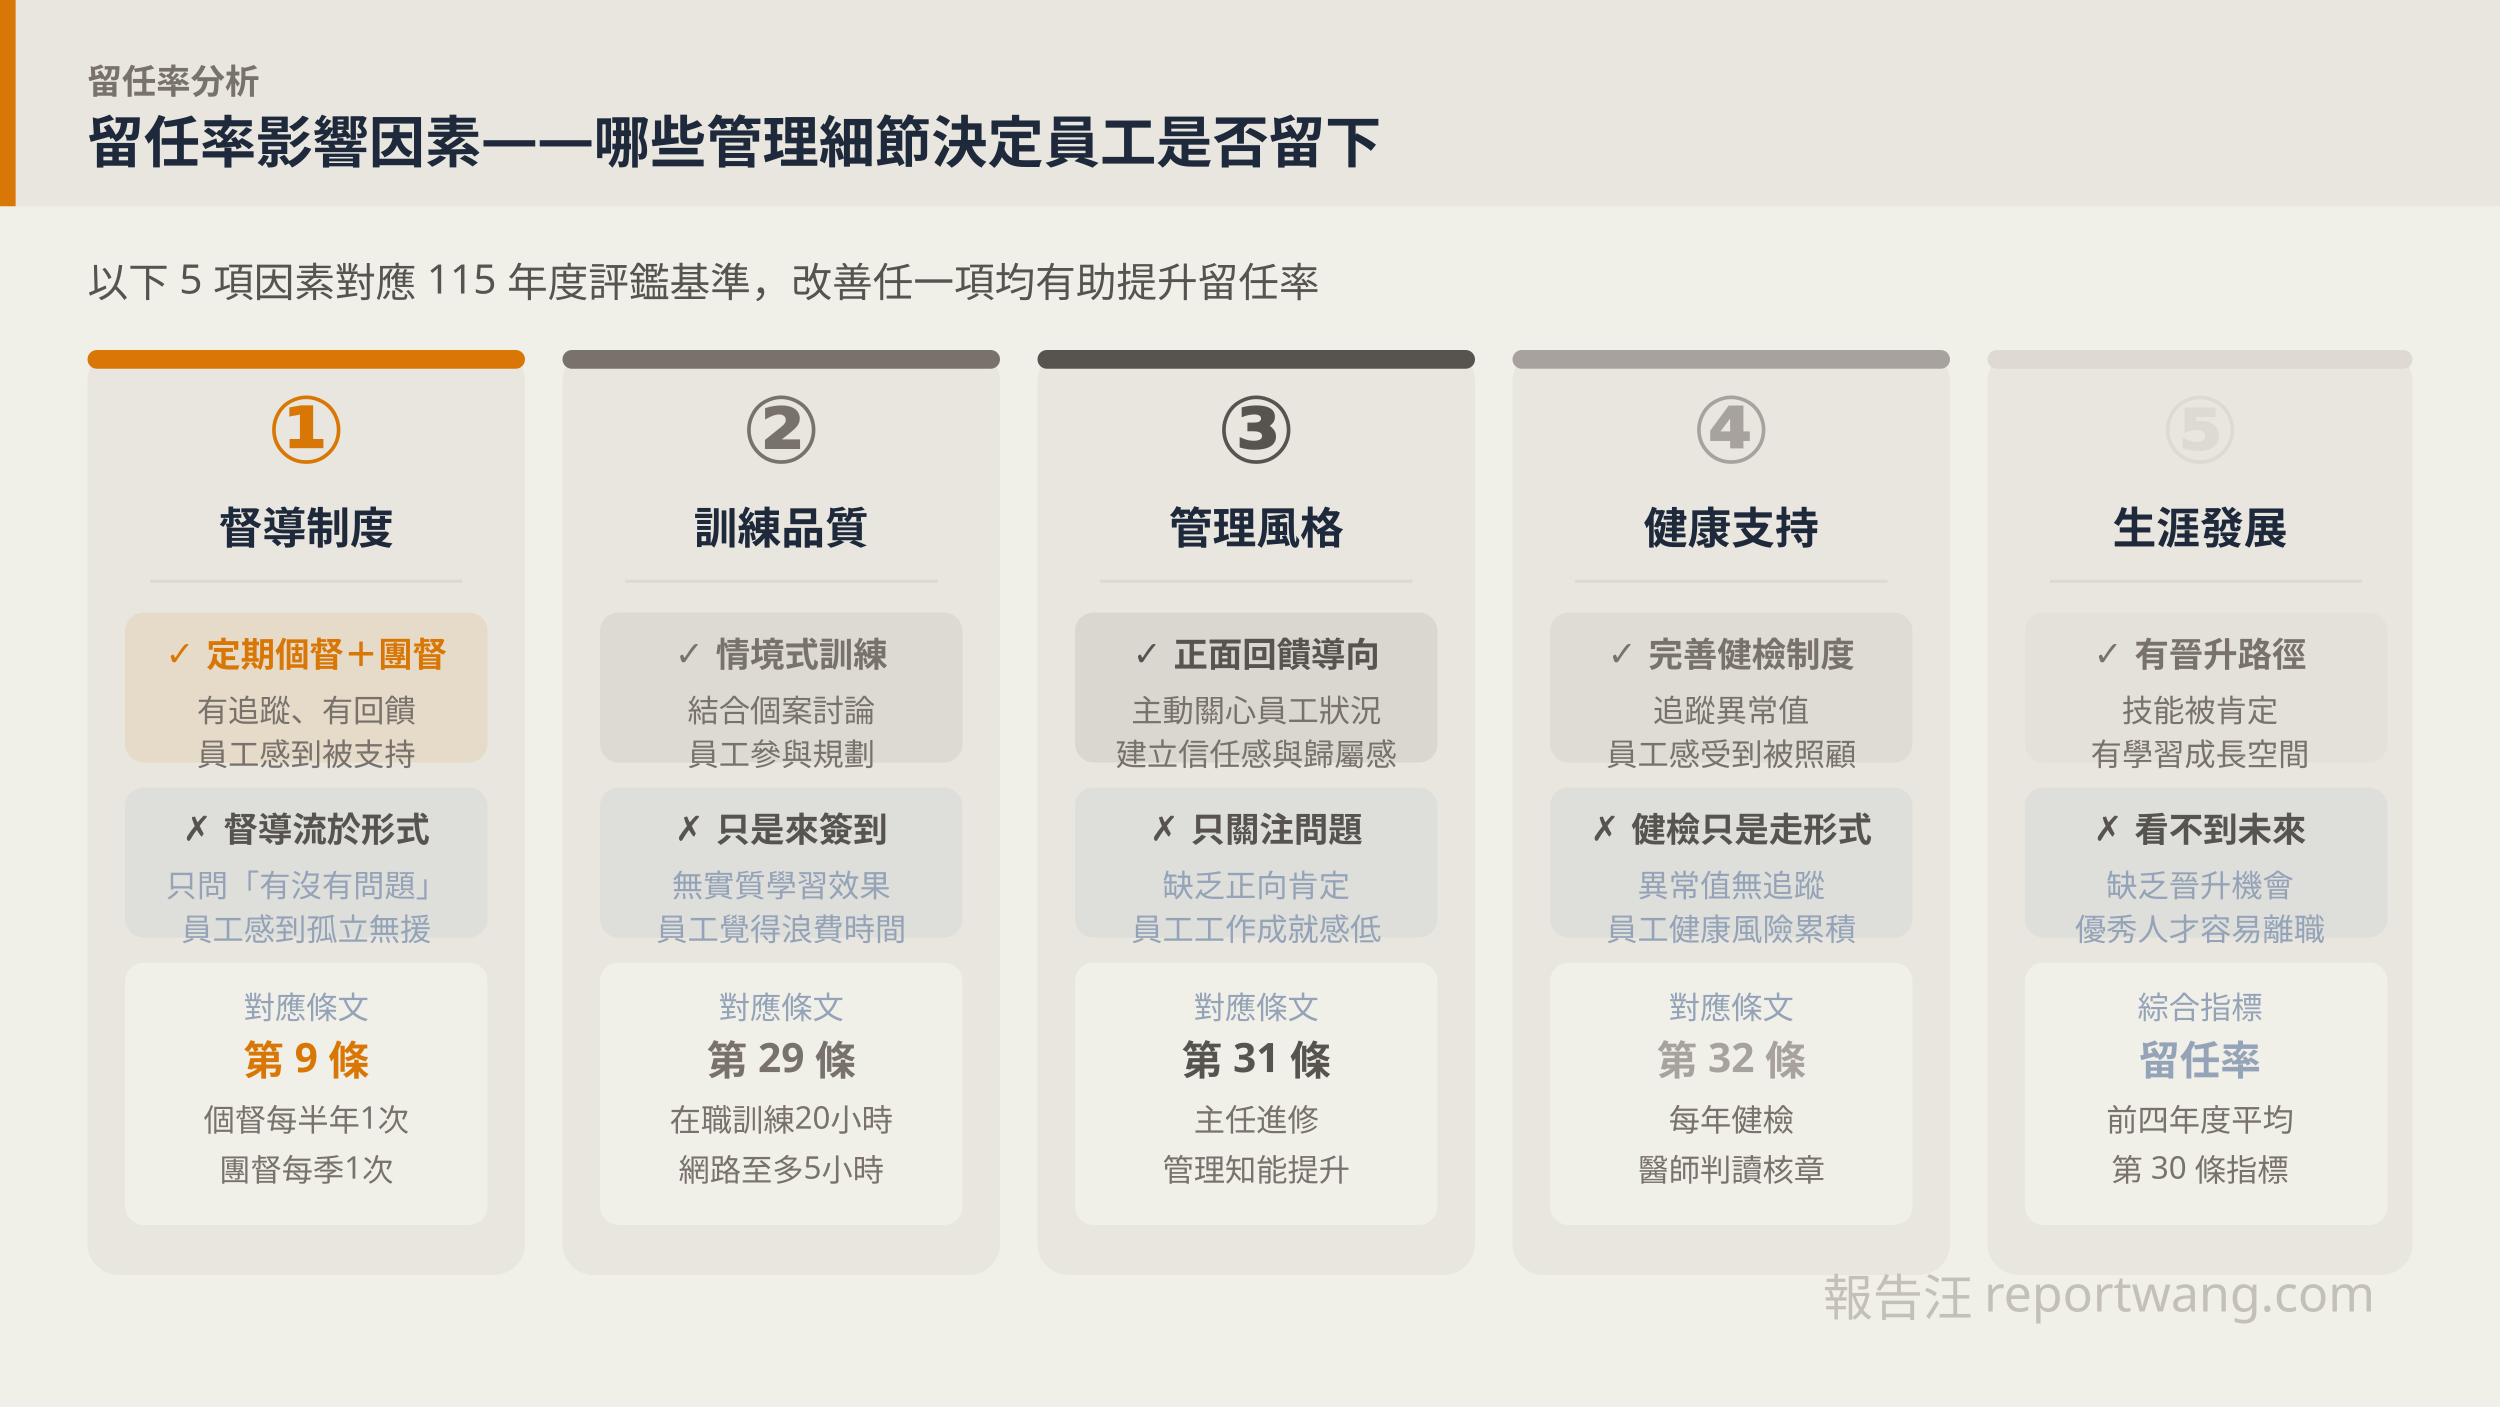
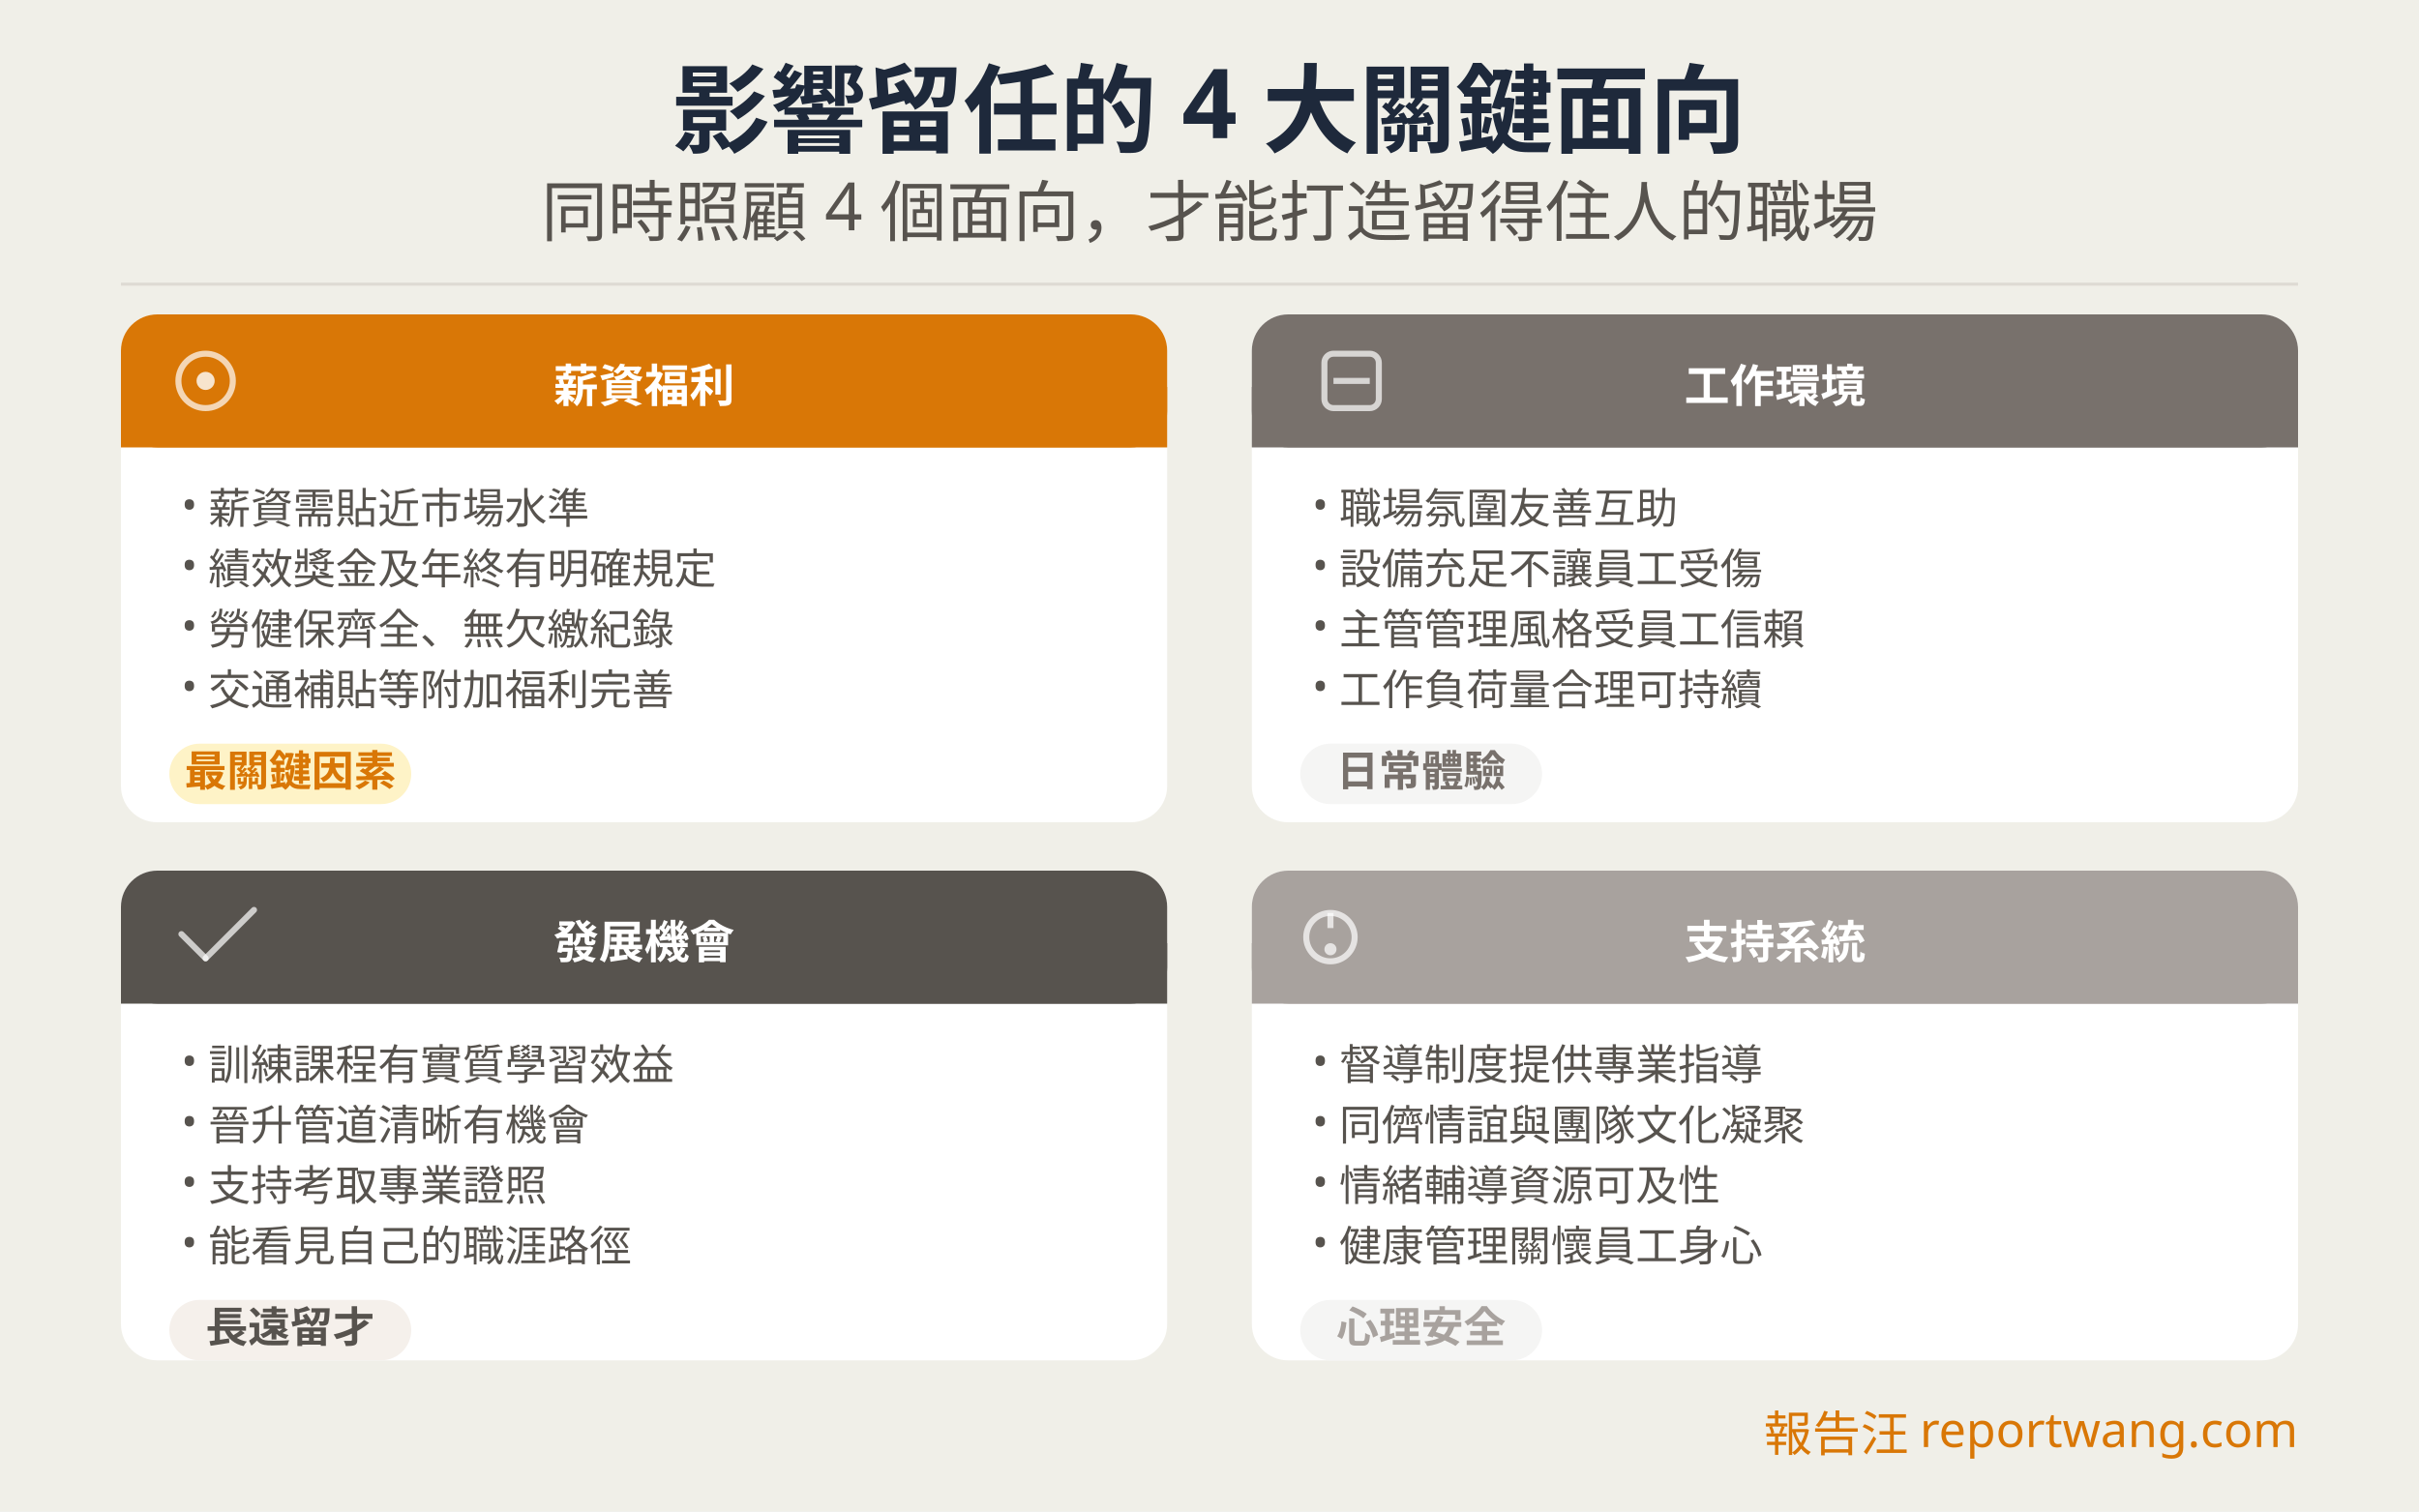
- <svg xmlns="http://www.w3.org/2000/svg" width="800" height="450" viewBox="0 0 800 450" font-family="'Noto Sans TC', sans-serif">
-   <rect width="800" height="450" fill="#f0efe8" />
-   <rect x="0" y="0" width="800" height="66" fill="#e8e6de" />
-   <rect x="0" y="0" width="5" height="66" fill="#d97706" />
-   <text x="28" y="30" font-size="11" fill="#78716c" font-weight="600">留任率分析</text>
-   <text x="28" y="52" font-size="18" fill="#1e293b" font-weight="800">留任率影響因素——哪些管理細節決定員工是否留下</text>
-   <text x="28" y="95" font-size="13" fill="#57534e">以下 5 項因素對應 115 年度評鑑基準，改善任一項均有助提升留任率</text>
-   <rect x="28" y="112" width="140" height="296" rx="10" fill="#e8e6de" />
-   <rect x="28" y="112" width="140" height="6" rx="3" fill="#d97706" />
-   <text x="98" y="148" font-size="30" fill="#d97706" text-anchor="middle" font-weight="900">①</text>
-   <text x="98" y="174" font-size="14" fill="#1e293b" text-anchor="middle" font-weight="700">督導制度</text>
-   <line x1="48" y1="186" x2="148" y2="186" stroke="#dedad3" stroke-width="1" />
-   <rect x="40" y="196" width="116" height="48" rx="6" fill="#d97706" opacity="0.1" />
-   <text x="98" y="213" font-size="11" fill="#d97706" text-anchor="middle" font-weight="700">✓ 定期個督＋團督</text>
-   <text x="98" y="231" font-size="10" fill="#78716c" text-anchor="middle">有追蹤、有回饋</text>
-   <text x="98" y="245" font-size="10" fill="#78716c" text-anchor="middle">員工感到被支持</text>
-   <rect x="40" y="252" width="116" height="48" rx="6" fill="#94a3b8" opacity="0.12" />
-   <text x="98" y="269" font-size="11" fill="#57534e" text-anchor="middle" font-weight="700">✗ 督導流於形式</text>
-   <text x="98" y="287" font-size="10" fill="#94a3b8" text-anchor="middle">只問「有沒有問題」</text>
-   <text x="98" y="301" font-size="10" fill="#94a3b8" text-anchor="middle">員工感到孤立無援</text>
-   <rect x="40" y="308" width="116" height="84" rx="6" fill="#f0efe8" />
-   <text x="98" y="326" font-size="10" fill="#94a3b8" text-anchor="middle">對應條文</text>
-   <text x="98" y="344" font-size="13" fill="#d97706" text-anchor="middle" font-weight="800">第 9 條</text>
-   <text x="98" y="362" font-size="10" fill="#78716c" text-anchor="middle">個督每半年1次</text>
-   <text x="98" y="378" font-size="10" fill="#78716c" text-anchor="middle">團督每季1次</text>
-   <rect x="180" y="112" width="140" height="296" rx="10" fill="#e8e6de" />
-   <rect x="180" y="112" width="140" height="6" rx="3" fill="#78716c" />
-   <text x="250" y="148" font-size="30" fill="#78716c" text-anchor="middle" font-weight="900">②</text>
-   <text x="250" y="174" font-size="14" fill="#1e293b" text-anchor="middle" font-weight="700">訓練品質</text>
-   <line x1="200" y1="186" x2="300" y2="186" stroke="#dedad3" stroke-width="1" />
-   <rect x="192" y="196" width="116" height="48" rx="6" fill="#78716c" opacity="0.1" />
-   <text x="250" y="213" font-size="11" fill="#78716c" text-anchor="middle" font-weight="700">✓ 情境式訓練</text>
-   <text x="250" y="231" font-size="10" fill="#78716c" text-anchor="middle">結合個案討論</text>
-   <text x="250" y="245" font-size="10" fill="#78716c" text-anchor="middle">員工參與規劃</text>
-   <rect x="192" y="252" width="116" height="48" rx="6" fill="#94a3b8" opacity="0.12" />
-   <text x="250" y="269" font-size="11" fill="#57534e" text-anchor="middle" font-weight="700">✗ 只是來簽到</text>
-   <text x="250" y="287" font-size="10" fill="#94a3b8" text-anchor="middle">無實質學習效果</text>
-   <text x="250" y="301" font-size="10" fill="#94a3b8" text-anchor="middle">員工覺得浪費時間</text>
-   <rect x="192" y="308" width="116" height="84" rx="6" fill="#f0efe8" />
-   <text x="250" y="326" font-size="10" fill="#94a3b8" text-anchor="middle">對應條文</text>
-   <text x="250" y="344" font-size="13" fill="#78716c" text-anchor="middle" font-weight="800">第 29 條</text>
-   <text x="250" y="362" font-size="10" fill="#78716c" text-anchor="middle">在職訓練20小時</text>
-   <text x="250" y="378" font-size="10" fill="#78716c" text-anchor="middle">網路至多5小時</text>
-   <rect x="332" y="112" width="140" height="296" rx="10" fill="#e8e6de" />
-   <rect x="332" y="112" width="140" height="6" rx="3" fill="#57534e" />
-   <text x="402" y="148" font-size="30" fill="#57534e" text-anchor="middle" font-weight="900">③</text>
-   <text x="402" y="174" font-size="14" fill="#1e293b" text-anchor="middle" font-weight="700">管理風格</text>
-   <line x1="352" y1="186" x2="452" y2="186" stroke="#dedad3" stroke-width="1" />
-   <rect x="344" y="196" width="116" height="48" rx="6" fill="#57534e" opacity="0.1" />
-   <text x="402" y="213" font-size="11" fill="#57534e" text-anchor="middle" font-weight="700">✓ 正面回饋導向</text>
-   <text x="402" y="231" font-size="10" fill="#78716c" text-anchor="middle">主動關心員工狀況</text>
-   <text x="402" y="245" font-size="10" fill="#78716c" text-anchor="middle">建立信任感與歸屬感</text>
-   <rect x="344" y="252" width="116" height="48" rx="6" fill="#94a3b8" opacity="0.12" />
-   <text x="402" y="269" font-size="11" fill="#57534e" text-anchor="middle" font-weight="700">✗ 只關注問題</text>
-   <text x="402" y="287" font-size="10" fill="#94a3b8" text-anchor="middle">缺乏正向肯定</text>
-   <text x="402" y="301" font-size="10" fill="#94a3b8" text-anchor="middle">員工工作成就感低</text>
-   <rect x="344" y="308" width="116" height="84" rx="6" fill="#f0efe8" />
-   <text x="402" y="326" font-size="10" fill="#94a3b8" text-anchor="middle">對應條文</text>
-   <text x="402" y="344" font-size="13" fill="#57534e" text-anchor="middle" font-weight="800">第 31 條</text>
-   <text x="402" y="362" font-size="10" fill="#78716c" text-anchor="middle">主任進修</text>
-   <text x="402" y="378" font-size="10" fill="#78716c" text-anchor="middle">管理知能提升</text>
-   <rect x="484" y="112" width="140" height="296" rx="10" fill="#e8e6de" />
-   <rect x="484" y="112" width="140" height="6" rx="3" fill="#a8a29e" />
-   <text x="554" y="148" font-size="30" fill="#a8a29e" text-anchor="middle" font-weight="900">④</text>
-   <text x="554" y="174" font-size="14" fill="#1e293b" text-anchor="middle" font-weight="700">健康支持</text>
-   <line x1="504" y1="186" x2="604" y2="186" stroke="#dedad3" stroke-width="1" />
-   <rect x="496" y="196" width="116" height="48" rx="6" fill="#a8a29e" opacity="0.15" />
-   <text x="554" y="213" font-size="11" fill="#78716c" text-anchor="middle" font-weight="700">✓ 完善健檢制度</text>
-   <text x="554" y="231" font-size="10" fill="#78716c" text-anchor="middle">追蹤異常值</text>
-   <text x="554" y="245" font-size="10" fill="#78716c" text-anchor="middle">員工感受到被照顧</text>
-   <rect x="496" y="252" width="116" height="48" rx="6" fill="#94a3b8" opacity="0.12" />
-   <text x="554" y="269" font-size="11" fill="#57534e" text-anchor="middle" font-weight="700">✗ 健檢只是走形式</text>
-   <text x="554" y="287" font-size="10" fill="#94a3b8" text-anchor="middle">異常值無追蹤</text>
-   <text x="554" y="301" font-size="10" fill="#94a3b8" text-anchor="middle">員工健康風險累積</text>
-   <rect x="496" y="308" width="116" height="84" rx="6" fill="#f0efe8" />
-   <text x="554" y="326" font-size="10" fill="#94a3b8" text-anchor="middle">對應條文</text>
-   <text x="554" y="344" font-size="13" fill="#a8a29e" text-anchor="middle" font-weight="800">第 32 條</text>
-   <text x="554" y="362" font-size="10" fill="#78716c" text-anchor="middle">每年健檢</text>
-   <text x="554" y="378" font-size="10" fill="#78716c" text-anchor="middle">醫師判讀核章</text>
-   <rect x="636" y="112" width="136" height="296" rx="10" fill="#e8e6de" />
-   <rect x="636" y="112" width="136" height="6" rx="3" fill="#dedad3" />
-   <text x="704" y="148" font-size="30" fill="#dedad3" text-anchor="middle" font-weight="900">⑤</text>
-   <text x="704" y="174" font-size="14" fill="#1e293b" text-anchor="middle" font-weight="700">生涯發展</text>
-   <line x1="656" y1="186" x2="756" y2="186" stroke="#dedad3" stroke-width="1" />
-   <rect x="648" y="196" width="116" height="48" rx="6" fill="#dedad3" opacity="0.4" />
-   <text x="704" y="213" font-size="11" fill="#78716c" text-anchor="middle" font-weight="700">✓ 有晉升路徑</text>
-   <text x="704" y="231" font-size="10" fill="#78716c" text-anchor="middle">技能被肯定</text>
-   <text x="704" y="245" font-size="10" fill="#78716c" text-anchor="middle">有學習成長空間</text>
-   <rect x="648" y="252" width="116" height="48" rx="6" fill="#94a3b8" opacity="0.12" />
-   <text x="704" y="269" font-size="11" fill="#57534e" text-anchor="middle" font-weight="700">✗ 看不到未來</text>
-   <text x="704" y="287" font-size="10" fill="#94a3b8" text-anchor="middle">缺乏晉升機會</text>
-   <text x="704" y="301" font-size="10" fill="#94a3b8" text-anchor="middle">優秀人才容易離職</text>
-   <rect x="648" y="308" width="116" height="84" rx="6" fill="#f0efe8" />
-   <text x="704" y="326" font-size="10" fill="#94a3b8" text-anchor="middle">綜合指標</text>
-   <text x="704" y="344" font-size="13" fill="#94a3b8" text-anchor="middle" font-weight="800">留任率</text>
-   <text x="704" y="362" font-size="10" fill="#78716c" text-anchor="middle">前四年度平均</text>
-   <text x="704" y="378" font-size="10" fill="#78716c" text-anchor="middle">第 30 條指標</text>
-   <text x="760" y="421" font-size="16" fill="#c4bfb8" text-anchor="end" font-weight="400" font-family="'Noto Sans TC', sans-serif">報告汪 reportwang.com</text>
+ <svg xmlns="http://www.w3.org/2000/svg" width="800" height="500" viewBox="0 0 800 500" font-family="'Noto Sans TC', sans-serif">
+   <rect width="800" height="500" fill="#f0efe8" />
+   <text x="400" y="48" text-anchor="middle" font-size="32" fill="#1e293b" font-weight="700">影響留任的 4 大關鍵面向</text>
+   <text x="400" y="78" text-anchor="middle" font-size="22" fill="#57534e">同時照顧 4 個面向，才能打造留得住人的職場</text>
+   <line x1="40" y1="94" x2="760" y2="94" stroke="#dedad3" stroke-width="1" />
+   <rect x="40" y="104" width="346" height="168" rx="12" fill="white" />
+   <rect x="40" y="104" width="346" height="44" rx="12" fill="#d97706" />
+   <rect x="40" y="128" width="346" height="20" fill="#d97706" />
+   <circle cx="68" cy="126" r="9" fill="none" stroke="rgba(255,255,255,0.7)" stroke-width="2" />
+   <circle cx="68" cy="126" r="3" fill="white" opacity="0.8" />
+   <text x="213" y="133" text-anchor="middle" font-size="15" fill="white" font-weight="700">薪資福利</text>
+   <text x="60" y="172" font-size="14" fill="#57534e">• 薪資需貼近市場水準</text>
+   <text x="60" y="192" font-size="14" fill="#57534e">• 績效獎金及年終有明確規定</text>
+   <text x="60" y="212" font-size="14" fill="#57534e">• 勞健保齊全、無欠繳紀錄</text>
+   <text x="60" y="232" font-size="14" fill="#57534e">• 交通補貼等附加福利完善</text>
+   <rect x="56" y="246" width="80" height="20" rx="10" fill="#fef3c7" />
+   <text x="96" y="260" text-anchor="middle" font-size="14" fill="#d97706" font-weight="600">最關鍵因素</text>
+   <rect x="414" y="104" width="346" height="168" rx="12" fill="white" />
+   <rect x="414" y="104" width="346" height="44" rx="12" fill="#78716c" />
+   <rect x="414" y="128" width="346" height="20" fill="#78716c" />
+   <rect x="438" y="117" width="18" height="18" rx="3" fill="none" stroke="rgba(255,255,255,0.7)" stroke-width="2" />
+   <line x1="441" y1="126" x2="453" y2="126" stroke="rgba(255,255,255,0.7)" stroke-width="2" />
+   <text x="587" y="133" text-anchor="middle" font-size="15" fill="white" font-weight="700">工作環境</text>
+   <text x="434" y="172" font-size="14" fill="#57534e">• 職場氛圍友善互助</text>
+   <text x="434" y="192" font-size="14" fill="#57534e">• 設備充足不讓員工受傷</text>
+   <text x="434" y="212" font-size="14" fill="#57534e">• 主管管理風格受員工信賴</text>
+   <text x="434" y="232" font-size="14" fill="#57534e">• 工作負荷量合理可持續</text>
+   <rect x="430" y="246" width="80" height="20" rx="10" fill="#f5f5f4" />
+   <text x="470" y="260" text-anchor="middle" font-size="14" fill="#78716c" font-weight="600">日常體驗</text>
+   <rect x="40" y="288" width="346" height="162" rx="12" fill="white" />
+   <rect x="40" y="288" width="346" height="44" rx="12" fill="#57534e" />
+   <rect x="40" y="312" width="346" height="20" fill="#57534e" />
+   <line x1="60" y1="309" x2="68" y2="317" stroke="rgba(255,255,255,0.7)" stroke-width="2" stroke-linecap="round" />
+   <line x1="68" y1="317" x2="84" y2="301" stroke="rgba(255,255,255,0.7)" stroke-width="2" stroke-linecap="round" />
+   <text x="213" y="317" text-anchor="middle" font-size="15" fill="white" font-weight="700">發展機會</text>
+   <text x="60" y="356" font-size="14" fill="#57534e">• 訓練課程有實質學習效益</text>
+   <text x="60" y="376" font-size="14" fill="#57534e">• 晉升管道清晰有機會</text>
+   <text x="60" y="396" font-size="14" fill="#57534e">• 支持考取專業證照</text>
+   <text x="60" y="416" font-size="14" fill="#57534e">• 能看見自己的職涯路徑</text>
+   <rect x="56" y="430" width="80" height="20" rx="10" fill="#f5f0eb" />
+   <text x="96" y="444" text-anchor="middle" font-size="14" fill="#57534e" font-weight="600">長遠留才</text>
+   <rect x="414" y="288" width="346" height="162" rx="12" fill="white" />
+   <rect x="414" y="288" width="346" height="44" rx="12" fill="#a8a29e" />
+   <rect x="414" y="312" width="346" height="20" fill="#a8a29e" />
+   <circle cx="440" cy="310" r="8" fill="none" stroke="rgba(255,255,255,0.7)" stroke-width="2" />
+   <line x1="440" y1="302" x2="440" y2="307" stroke="rgba(255,255,255,0.7)" stroke-width="2" />
+   <circle cx="440" cy="314" r="2" fill="rgba(255,255,255,0.7)" />
+   <text x="587" y="317" text-anchor="middle" font-size="15" fill="white" font-weight="700">支持系統</text>
+   <text x="434" y="356" font-size="14" fill="#57534e">• 督導制度提供專業指導</text>
+   <text x="434" y="376" font-size="14" fill="#57534e">• 同儕情誼與團隊文化凝聚</text>
+   <text x="434" y="396" font-size="14" fill="#57534e">• 情緒輔導資源可及性</text>
+   <text x="434" y="416" font-size="14" fill="#57534e">• 健康管理關懷員工身心</text>
+   <rect x="430" y="430" width="80" height="20" rx="10" fill="#f5f5f4" />
+   <text x="470" y="444" text-anchor="middle" font-size="14" fill="#a8a29e" font-weight="600">心理安全</text>
+   <text x="760" y="480" font-size="16" fill="#d97706" text-anchor="end" font-weight="400">報告汪 reportwang.com</text>
</svg>
